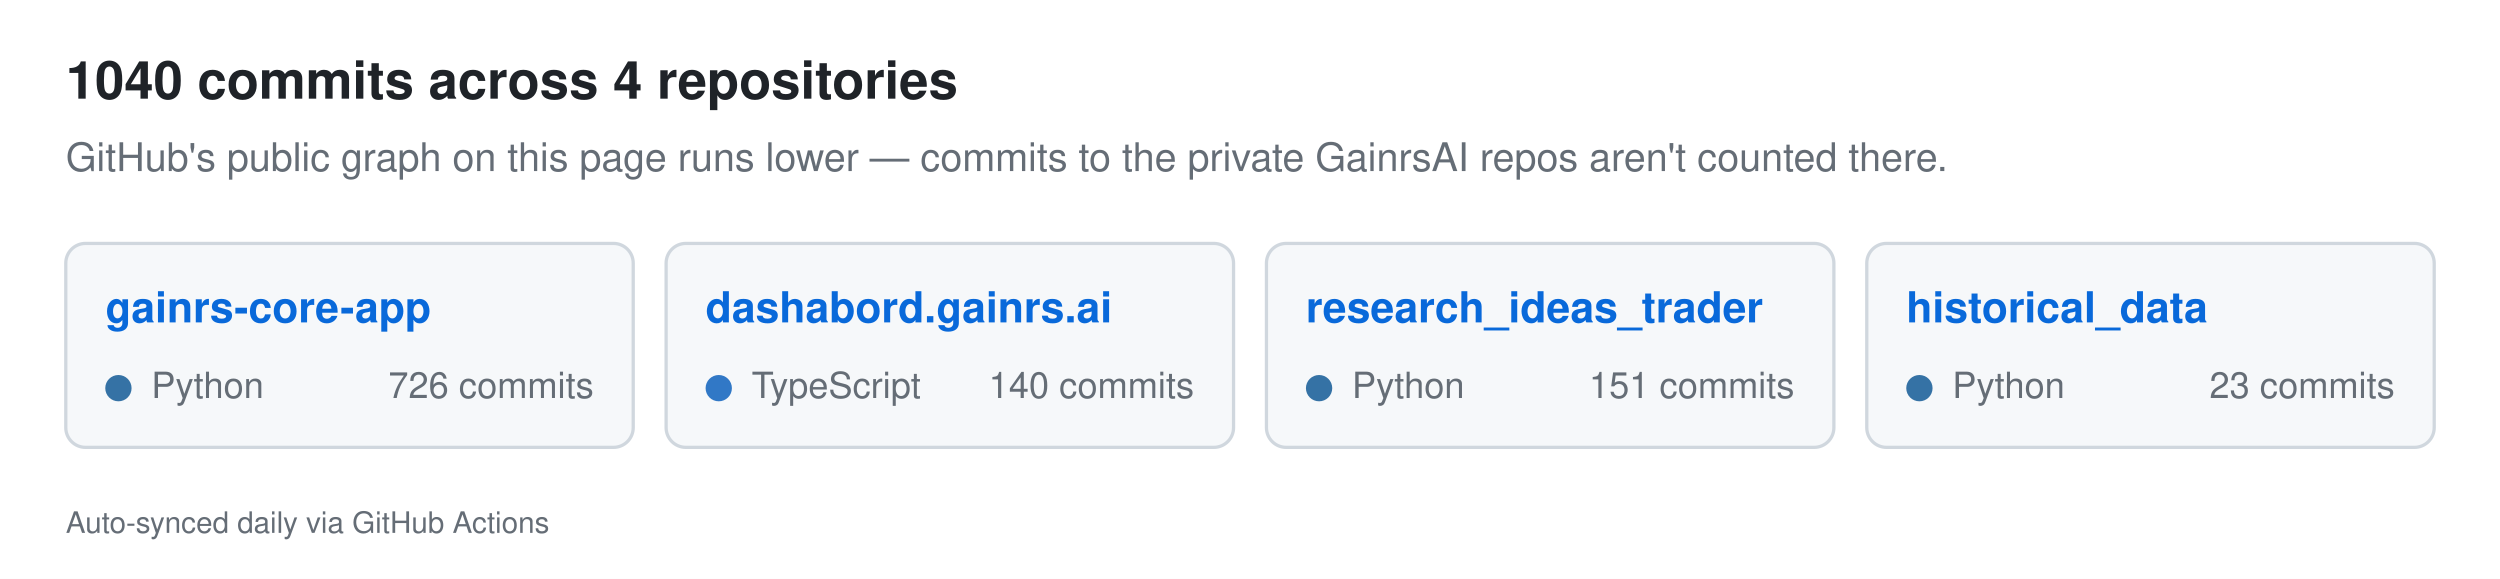
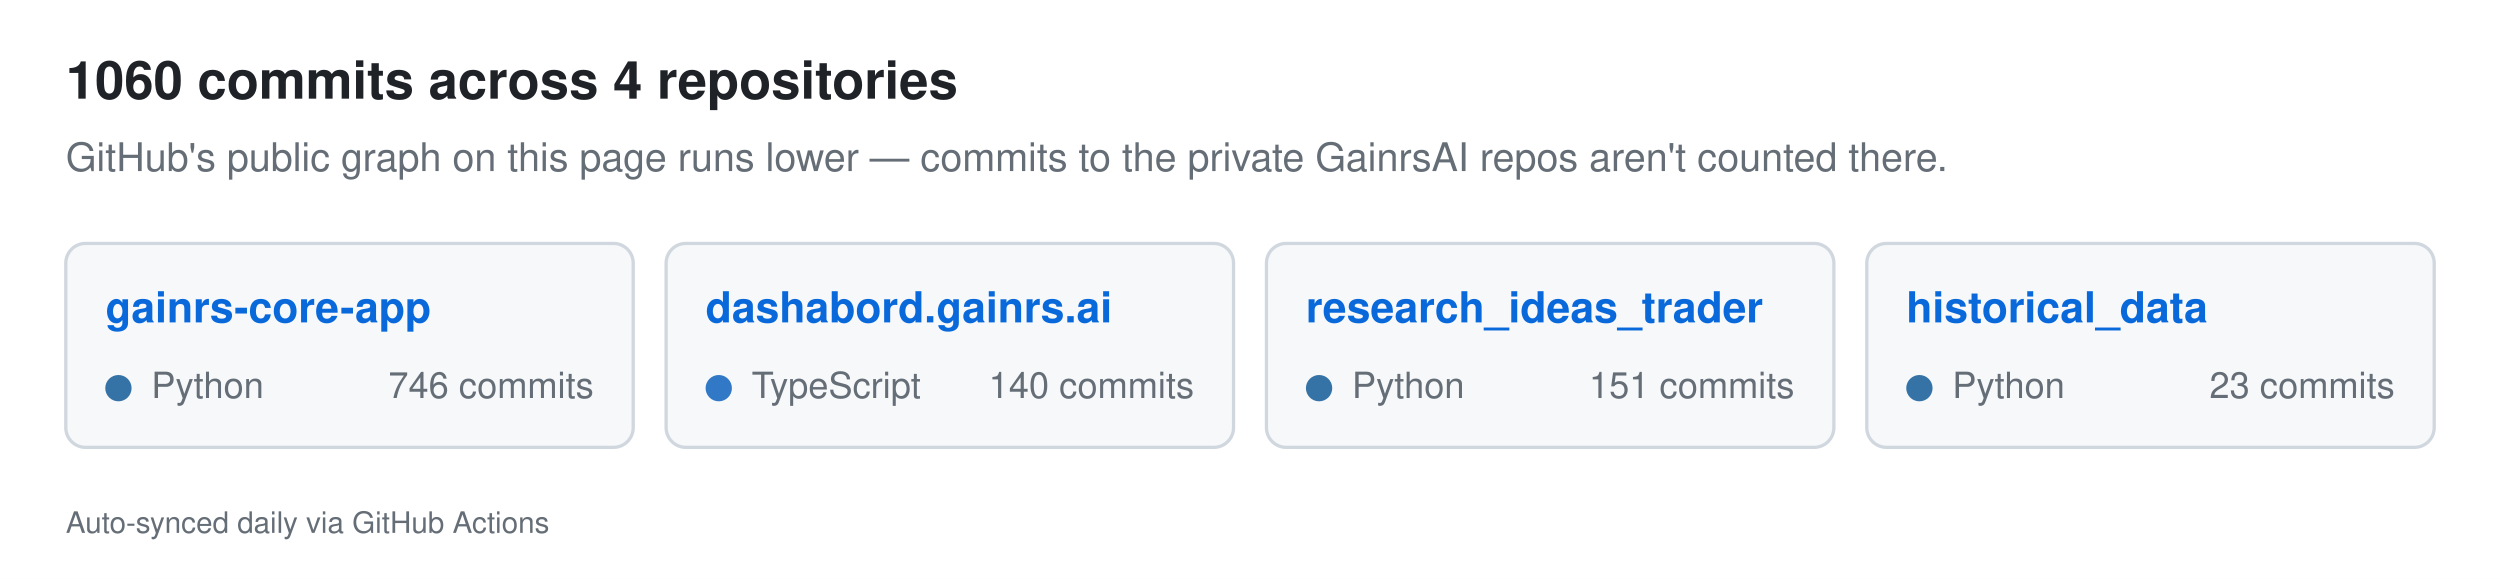
- <svg xmlns="http://www.w3.org/2000/svg" width="760" height="176" viewBox="0 0 760 176" font-family="-apple-system, BlinkMacSystemFont, 'Segoe UI', Helvetica, Arial, sans-serif" role="img" aria-label="1040 commits across 4 repositories">
+ <svg xmlns="http://www.w3.org/2000/svg" width="760" height="176" viewBox="0 0 760 176" font-family="-apple-system, BlinkMacSystemFont, 'Segoe UI', Helvetica, Arial, sans-serif" role="img" aria-label="1060 commits across 4 repositories">
  <rect width="760" height="176" fill="#ffffff" />
-   <text x="20" y="30" font-size="16" font-weight="600" fill="#1f2328">1040 commits across 4 repositories</text>
+   <text x="20" y="30" font-size="16" font-weight="600" fill="#1f2328">1060 commits across 4 repositories</text>
  <text x="20" y="52" font-size="12" fill="#656d76">GitHub's public graph on this page runs lower — commits to the private GainrsAI repos aren't counted there.</text>
  <rect x="20.0" y="74" width="172.5" height="62" rx="6" fill="#f6f8fa" stroke="#d0d7de" />
  <text x="32.0" y="98" font-size="13" font-weight="600" fill="#0969da">gainrs-core-app</text>
  <circle cx="36.0" cy="118" r="4" fill="#3572A5" />
  <text x="46.0" y="121" font-size="11" fill="#656d76">Python</text>
-   <text x="180.5" y="121" font-size="11" fill="#656d76" text-anchor="end">726 commits</text>
+   <text x="180.5" y="121" font-size="11" fill="#656d76" text-anchor="end">746 commits</text>
  <rect x="202.5" y="74" width="172.5" height="62" rx="6" fill="#f6f8fa" stroke="#d0d7de" />
  <text x="214.5" y="98" font-size="13" font-weight="600" fill="#0969da">dashabord.gainrs.ai</text>
  <circle cx="218.5" cy="118" r="4" fill="#3178c6" />
  <text x="228.5" y="121" font-size="11" fill="#656d76">TypeScript</text>
  <text x="363.0" y="121" font-size="11" fill="#656d76" text-anchor="end">140 commits</text>
  <rect x="385.0" y="74" width="172.5" height="62" rx="6" fill="#f6f8fa" stroke="#d0d7de" />
  <text x="397.0" y="98" font-size="13" font-weight="600" fill="#0969da">research_ideas_trader</text>
  <circle cx="401.0" cy="118" r="4" fill="#3572A5" />
  <text x="411.0" y="121" font-size="11" fill="#656d76">Python</text>
  <text x="545.5" y="121" font-size="11" fill="#656d76" text-anchor="end">151 commits</text>
  <rect x="567.5" y="74" width="172.5" height="62" rx="6" fill="#f6f8fa" stroke="#d0d7de" />
  <text x="579.5" y="98" font-size="13" font-weight="600" fill="#0969da">historical_data</text>
  <circle cx="583.5" cy="118" r="4" fill="#3572A5" />
  <text x="593.5" y="121" font-size="11" fill="#656d76">Python</text>
  <text x="728.0" y="121" font-size="11" fill="#656d76" text-anchor="end">23 commits</text>
  <text x="20" y="162" font-size="9" fill="#656d76">Auto-synced daily via GitHub Actions</text>
</svg>
